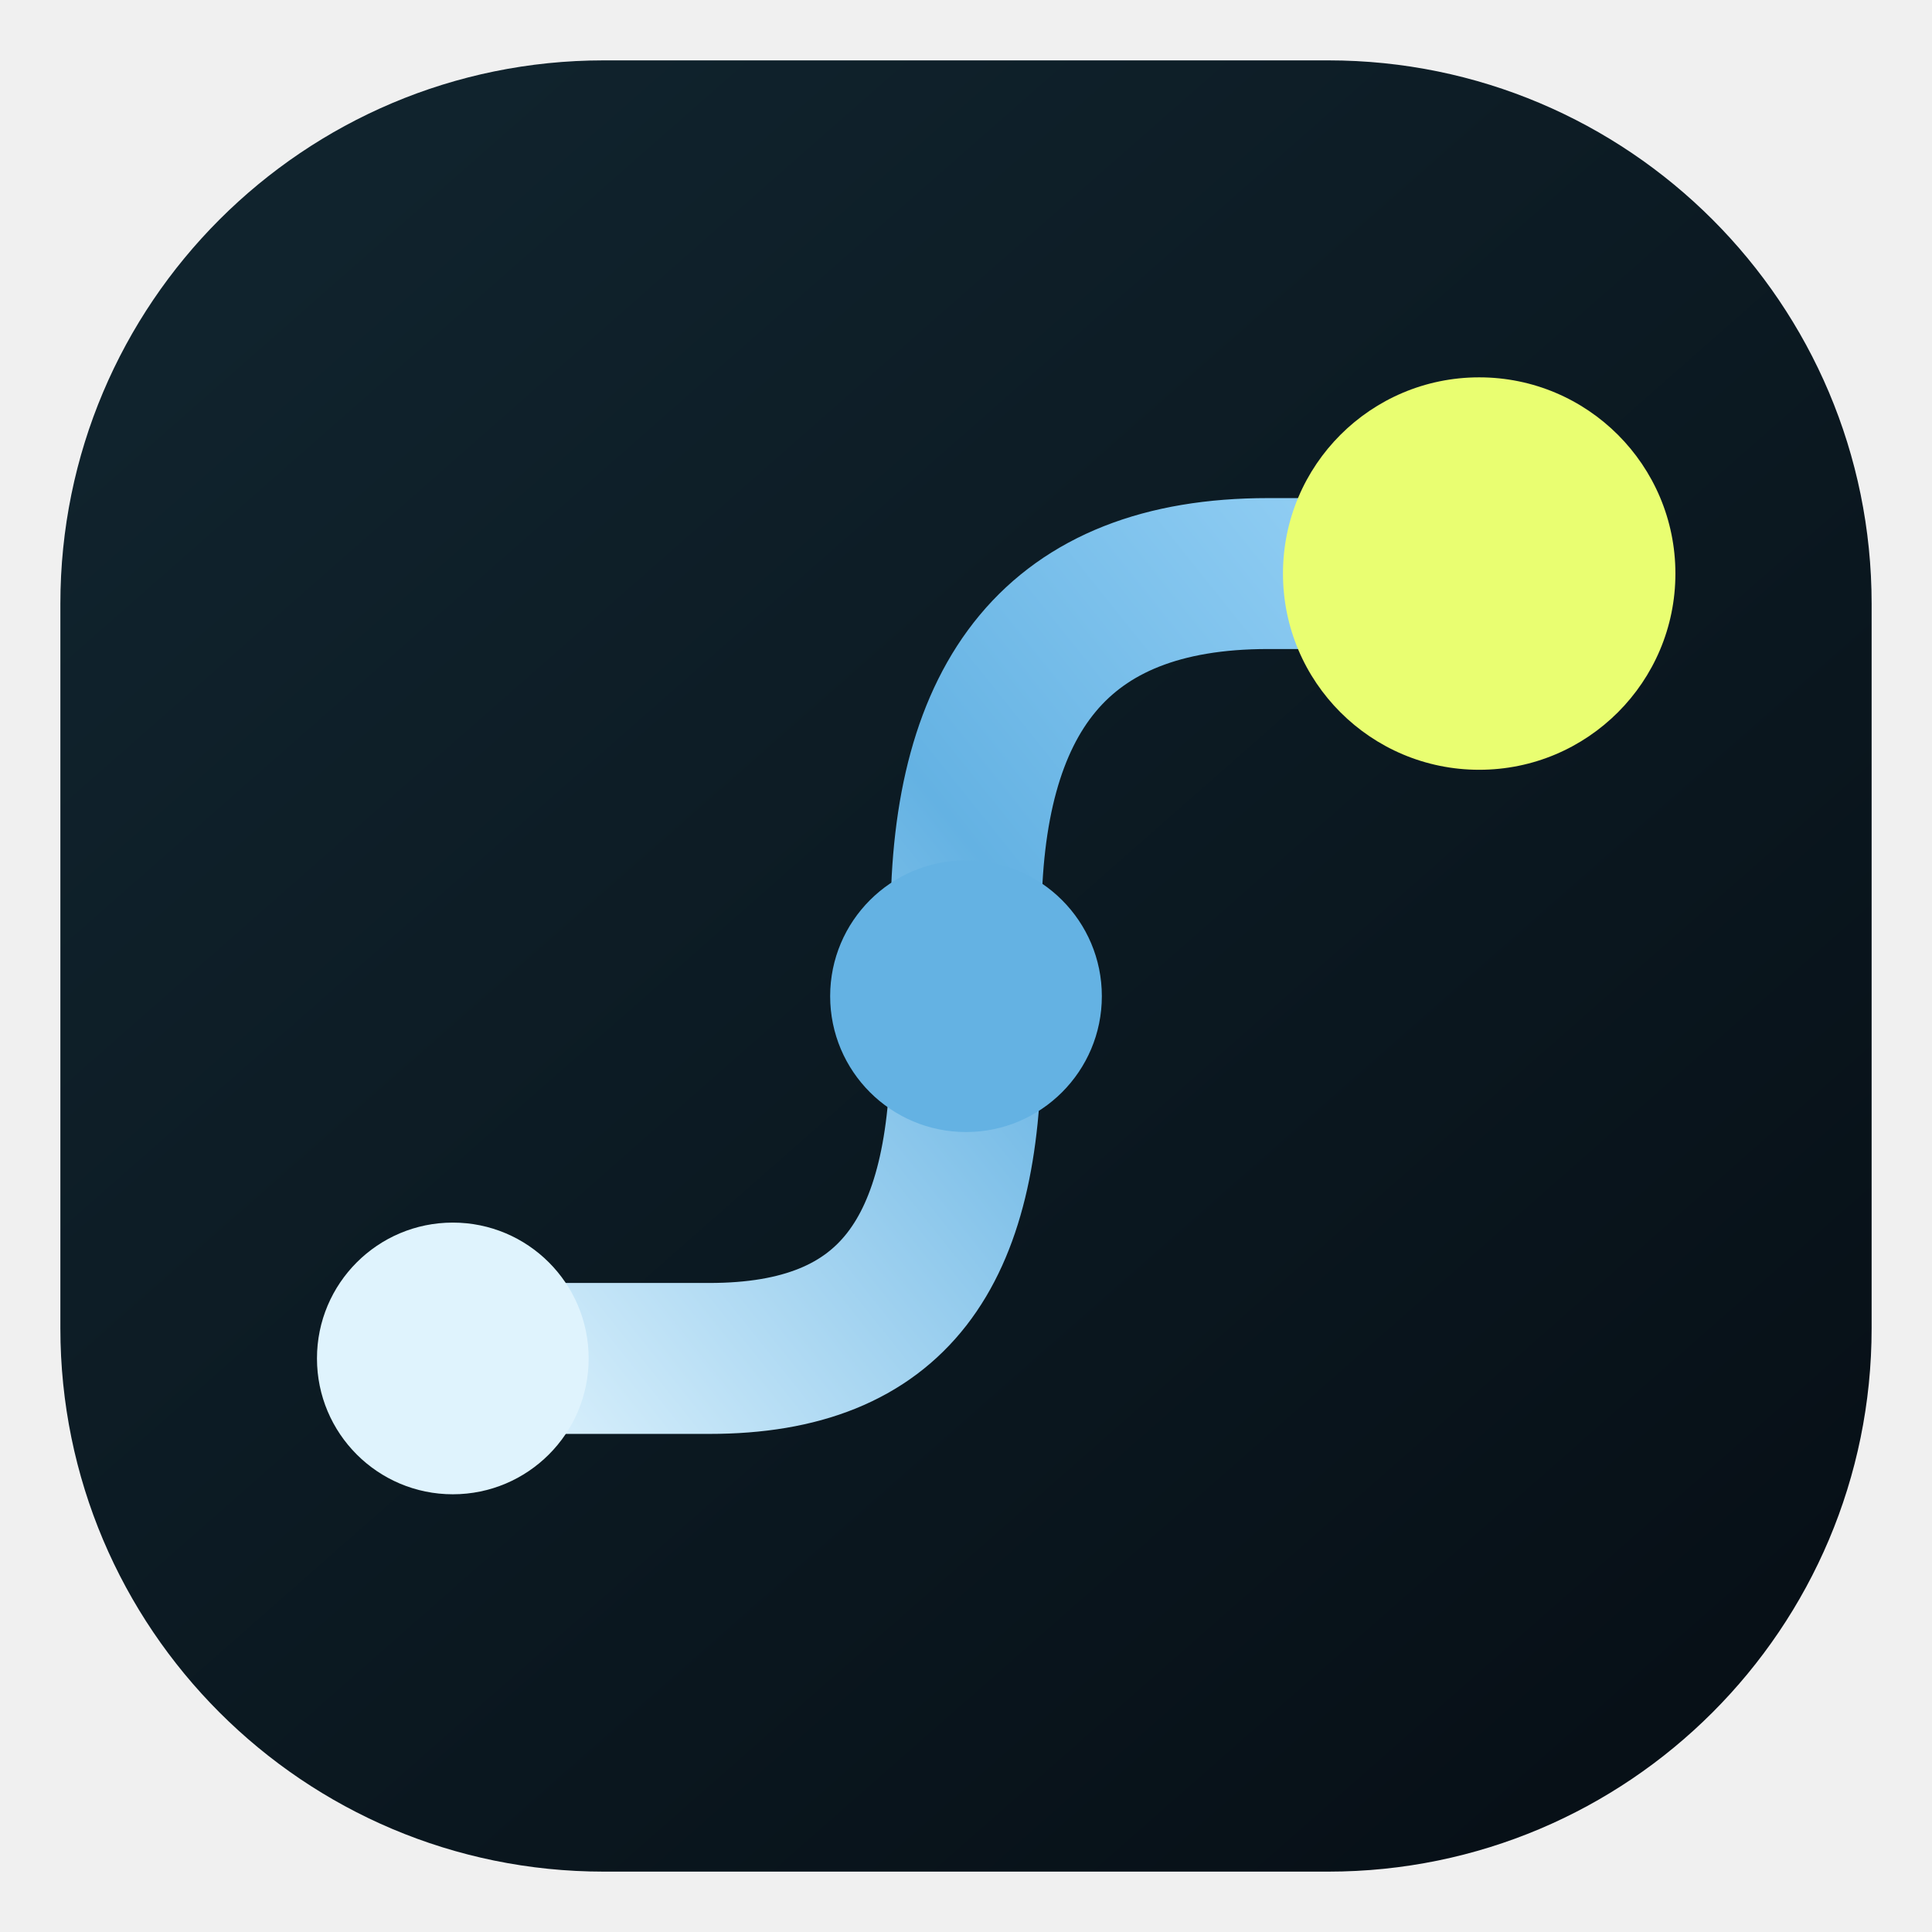
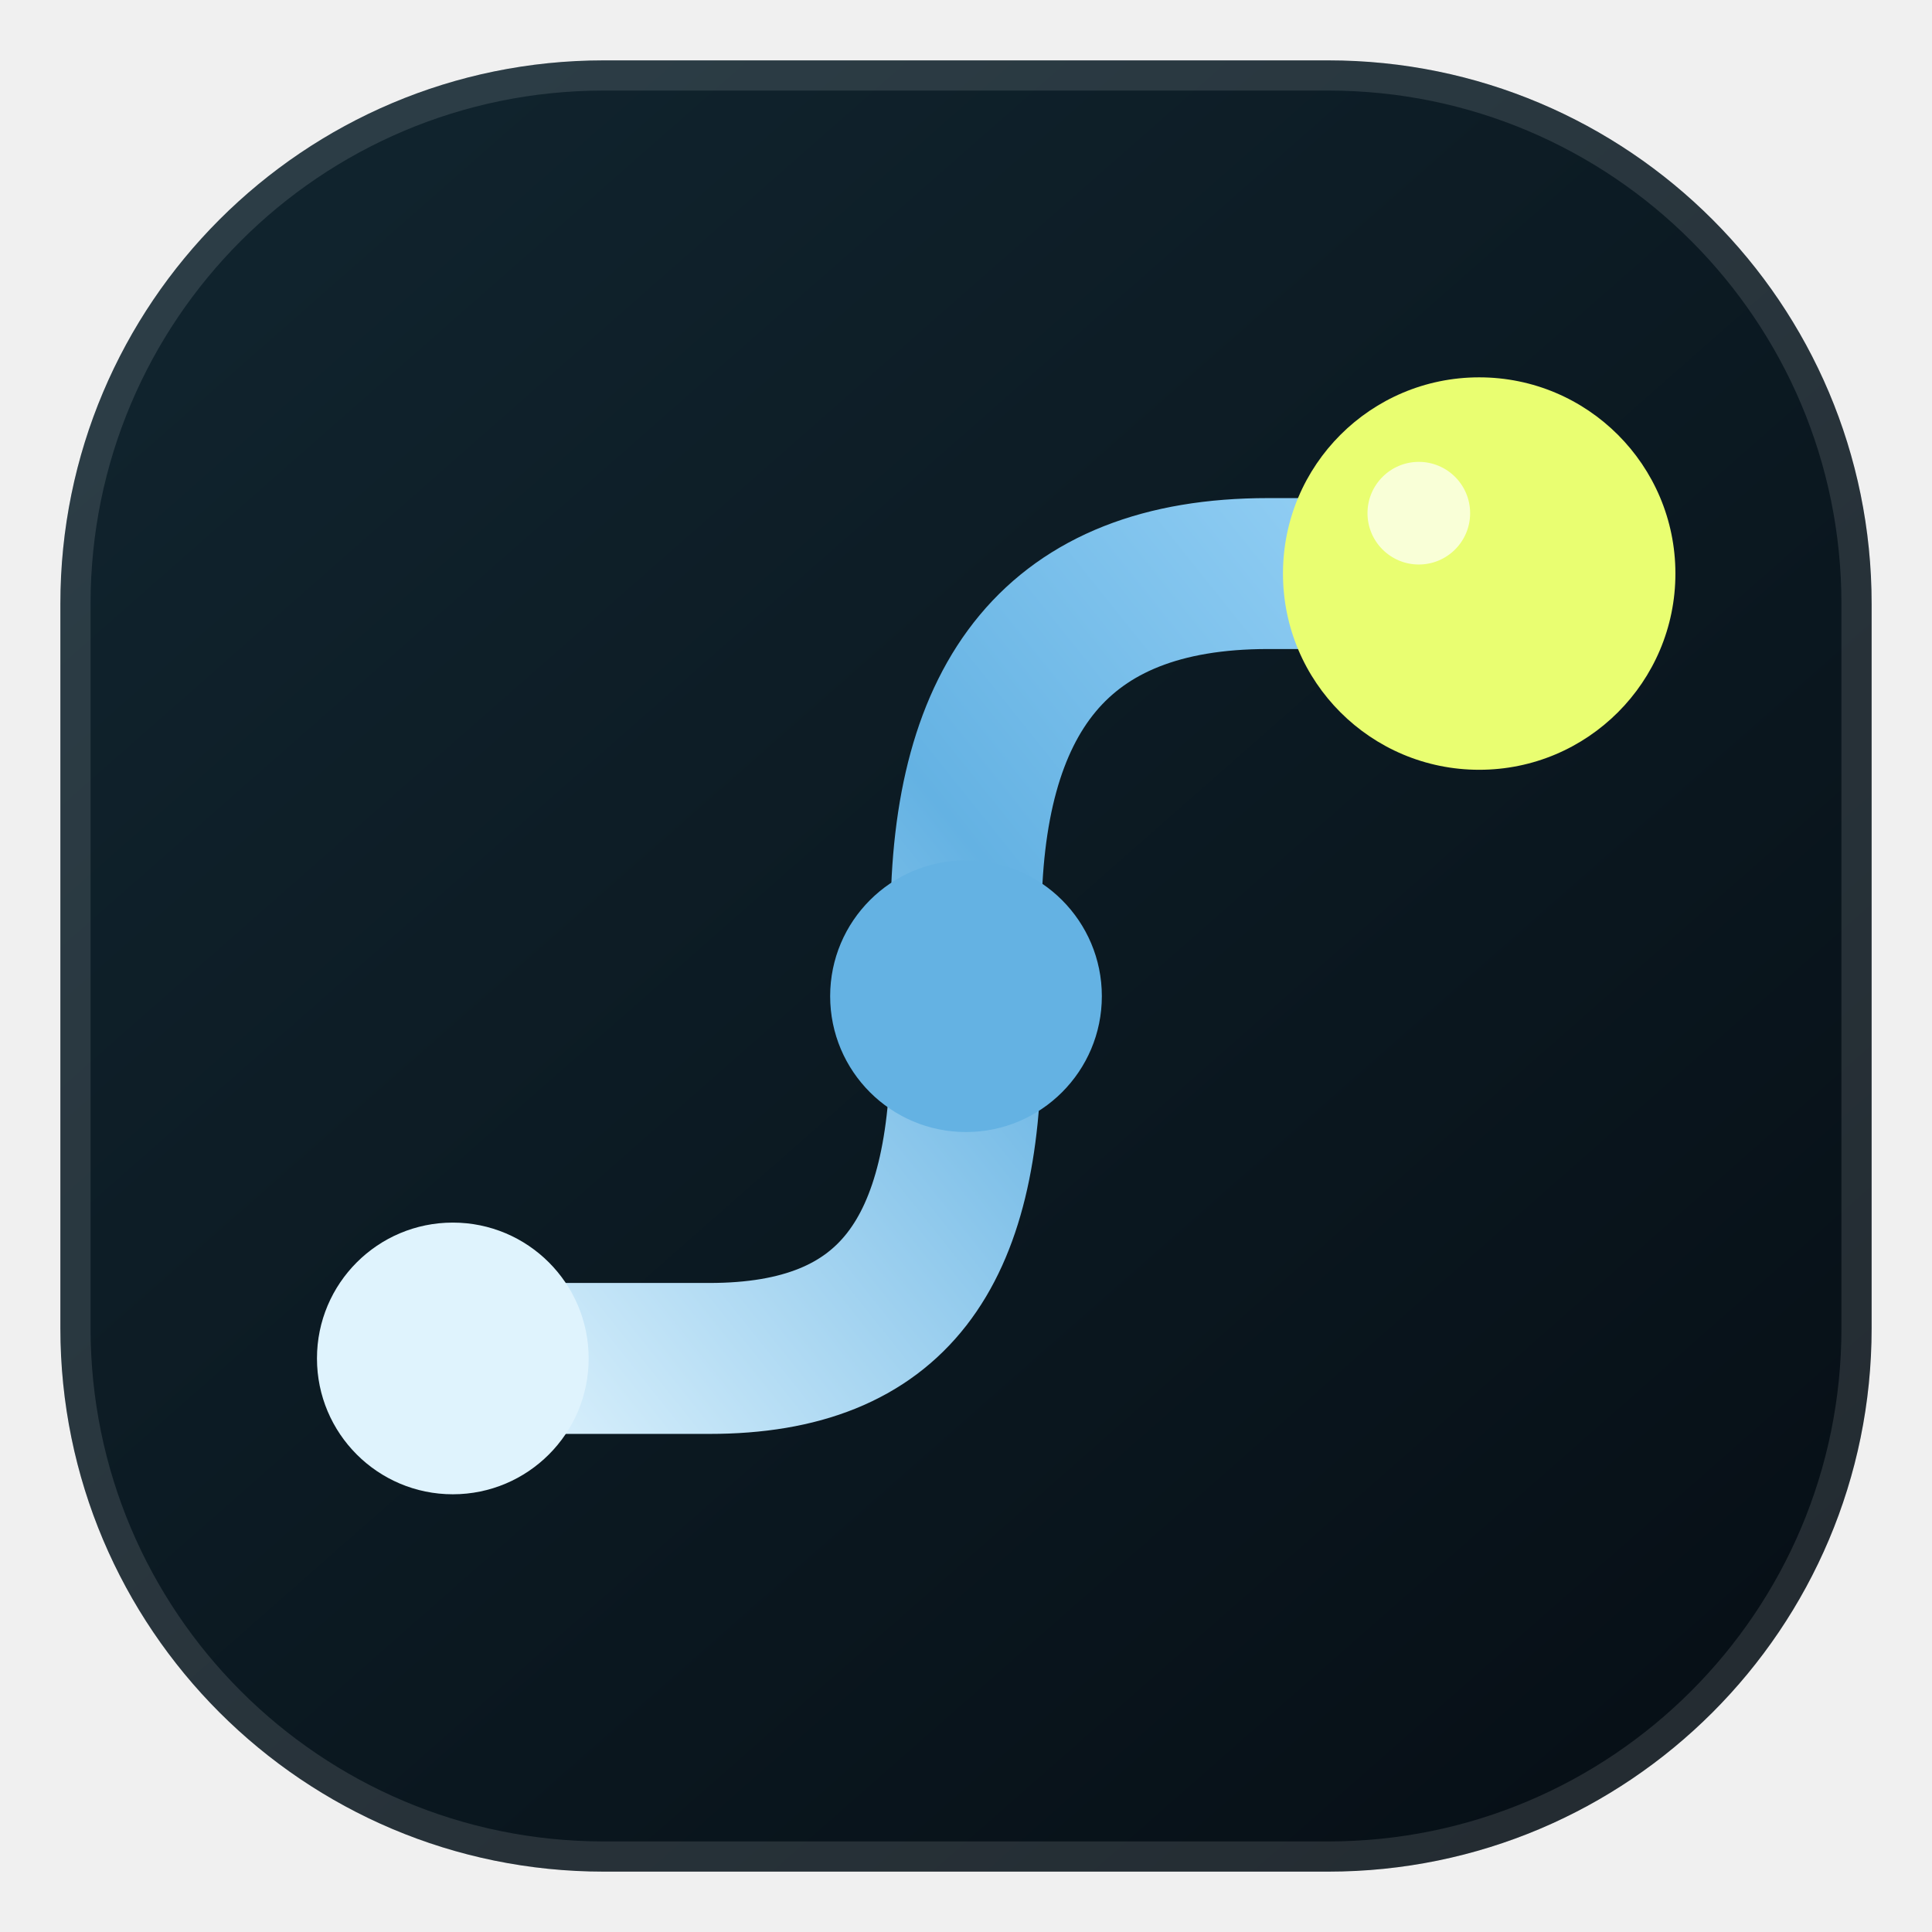
- <svg xmlns="http://www.w3.org/2000/svg" viewBox="0 0 64 64">
+ <svg xmlns="http://www.w3.org/2000/svg" viewBox="0 0 64 64" role="img" aria-label="Gwen operations mark">
  <defs>
    <linearGradient id="surface" x1="10" y1="8" x2="54" y2="58" gradientUnits="userSpaceOnUse">
      <stop stop-color="#10232d" />
      <stop offset="1" stop-color="#071017" />
    </linearGradient>
    <linearGradient id="route" x1="15" y1="46" x2="50" y2="18" gradientUnits="userSpaceOnUse">
      <stop stop-color="#dff3fd" />
-       <stop offset=".55" stop-color="#64b2e3" />
+       <stop offset="0.55" stop-color="#64b2e3" />
      <stop offset="1" stop-color="#9bd4f7" />
    </linearGradient>
  </defs>
  <rect x="2" y="2" width="60" height="60" rx="18" fill="url(#surface)" />
+   <rect x="2.5" y="2.5" width="59" height="59" rx="17.5" fill="none" stroke="#fff" stroke-opacity=".12" />
  <path d="M15 45h8.5c6.1 0 8.5-3.5 8.5-10.5v-4c0-7.4 3-11.5 10-11.5h7" fill="none" stroke="url(#route)" stroke-width="5" stroke-linecap="round" />
  <circle cx="15" cy="45" r="4.5" fill="#dff3fd" />
  <circle cx="32" cy="33" r="4.5" fill="#64b2e3" />
  <circle cx="49" cy="19" r="6.5" fill="#e9fe71" />
+   <circle cx="47" cy="17" r="1.7" fill="#fff" fill-opacity=".72" />
</svg>
